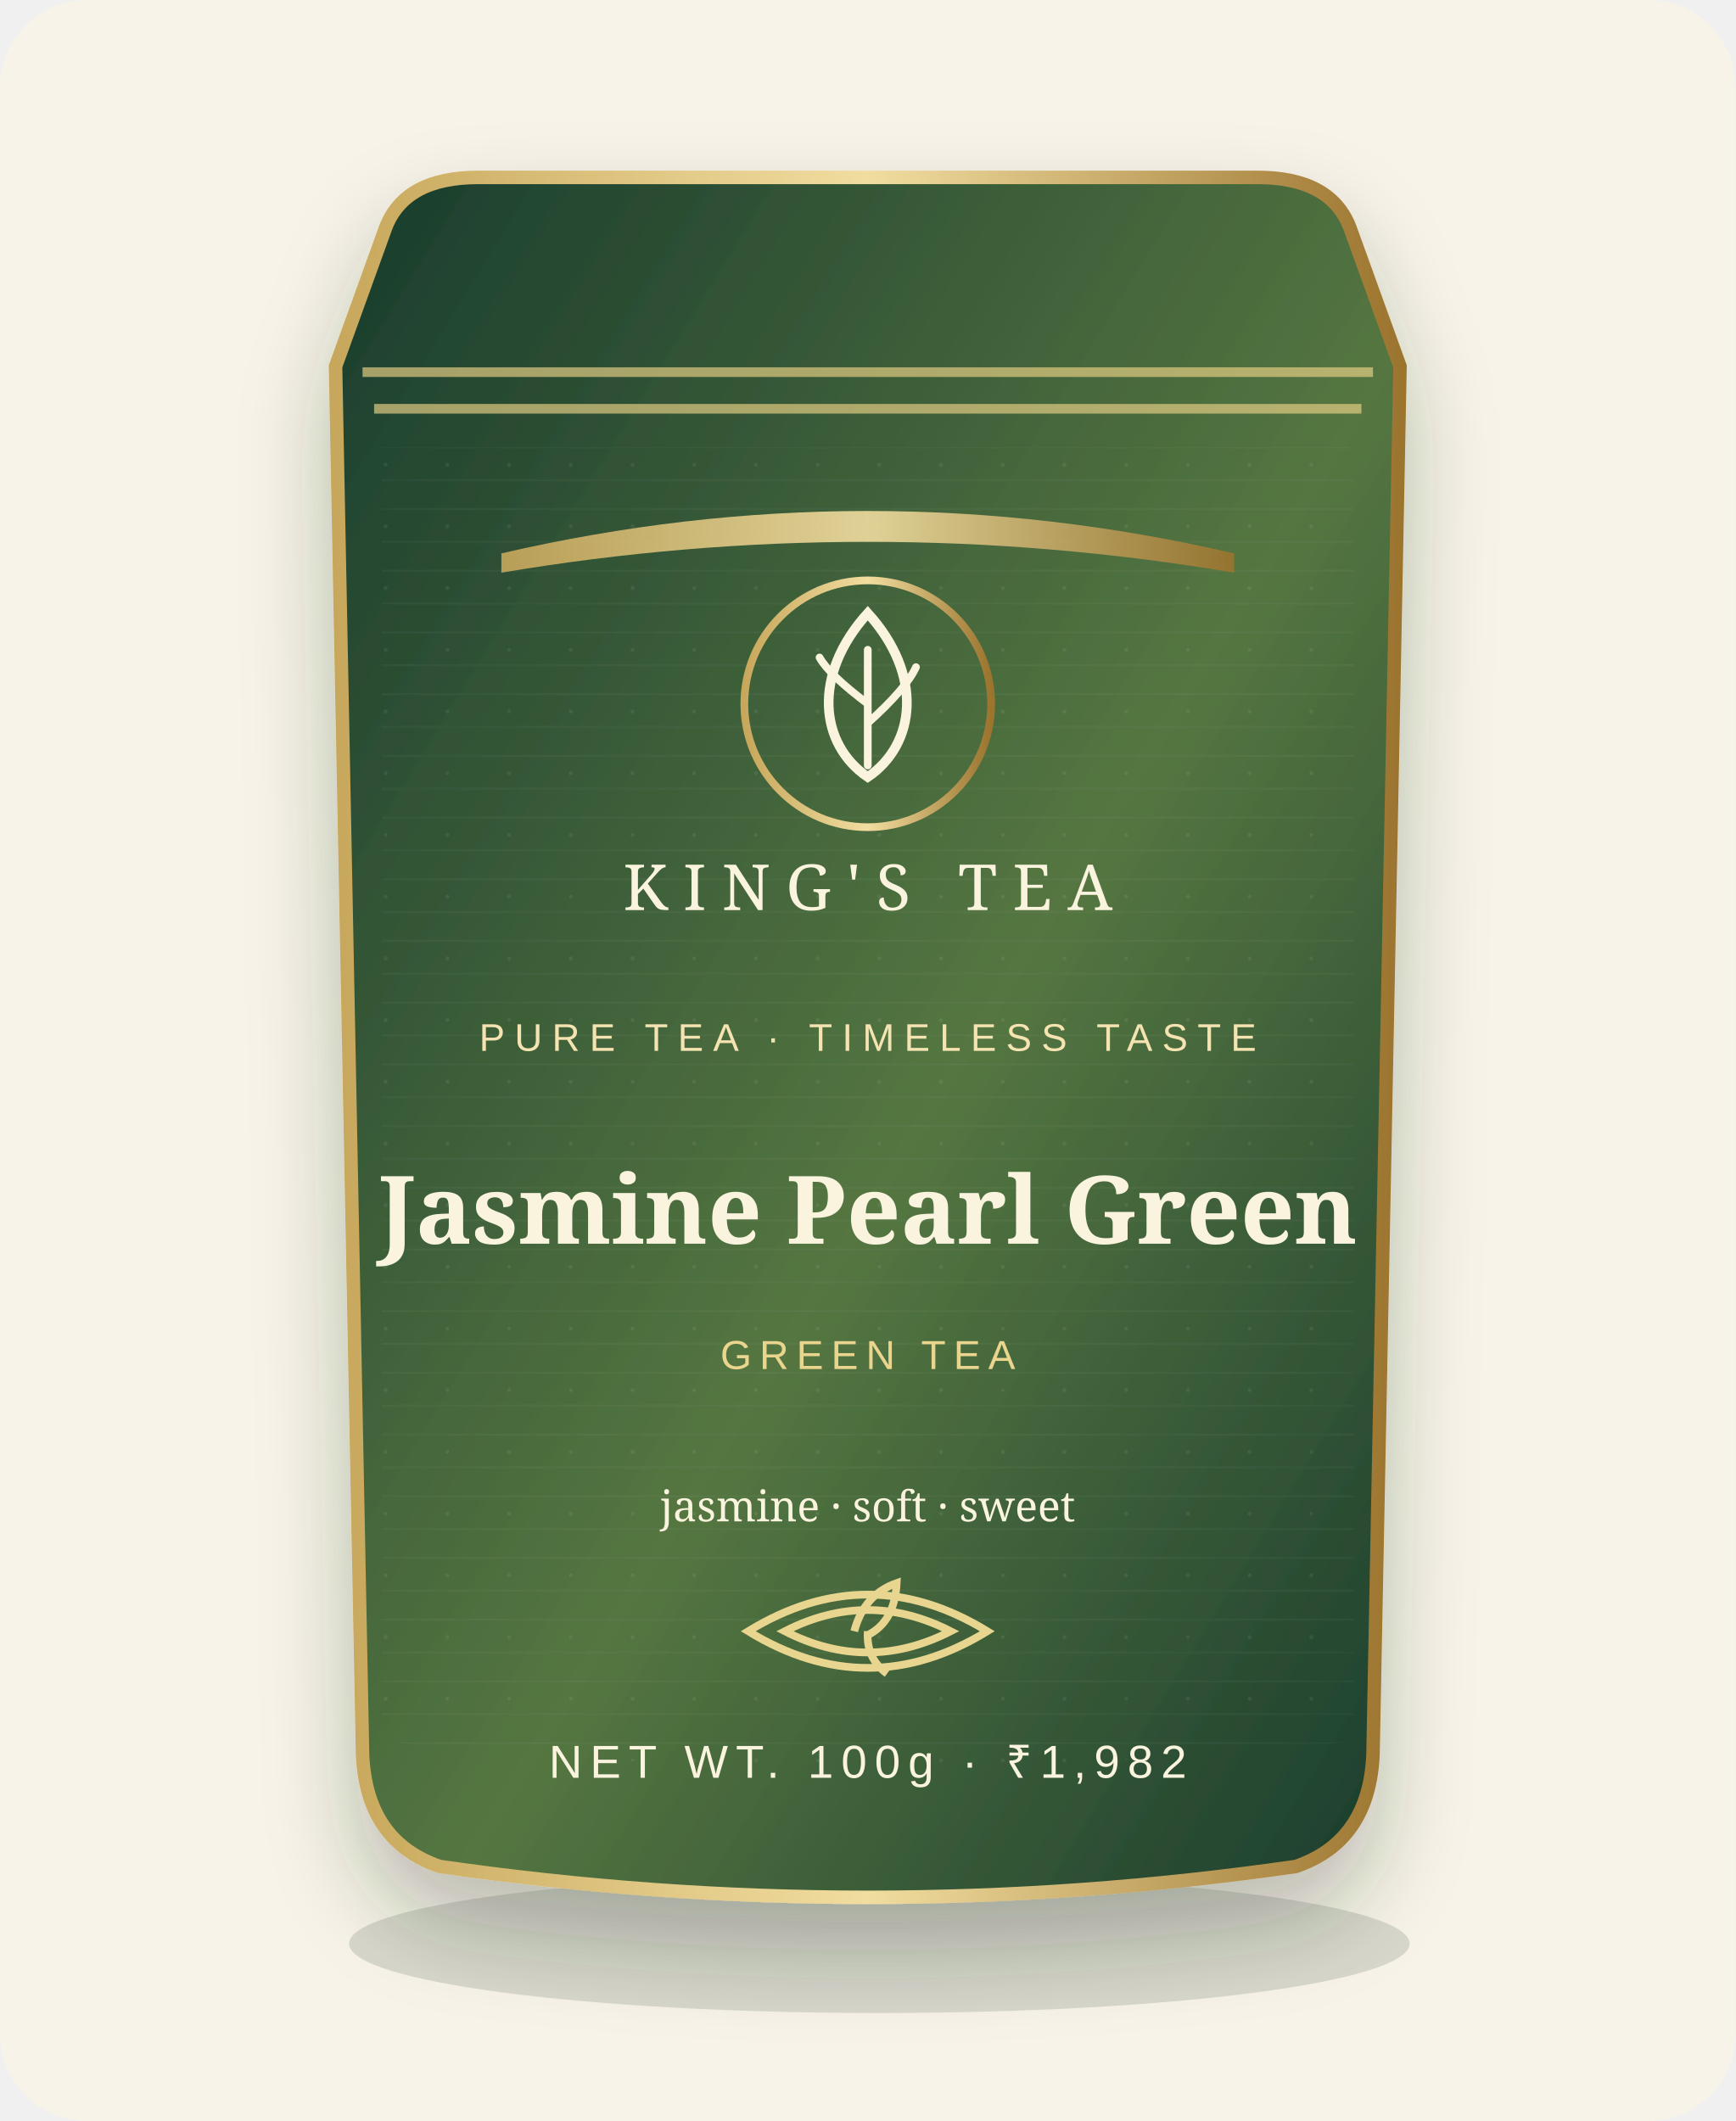
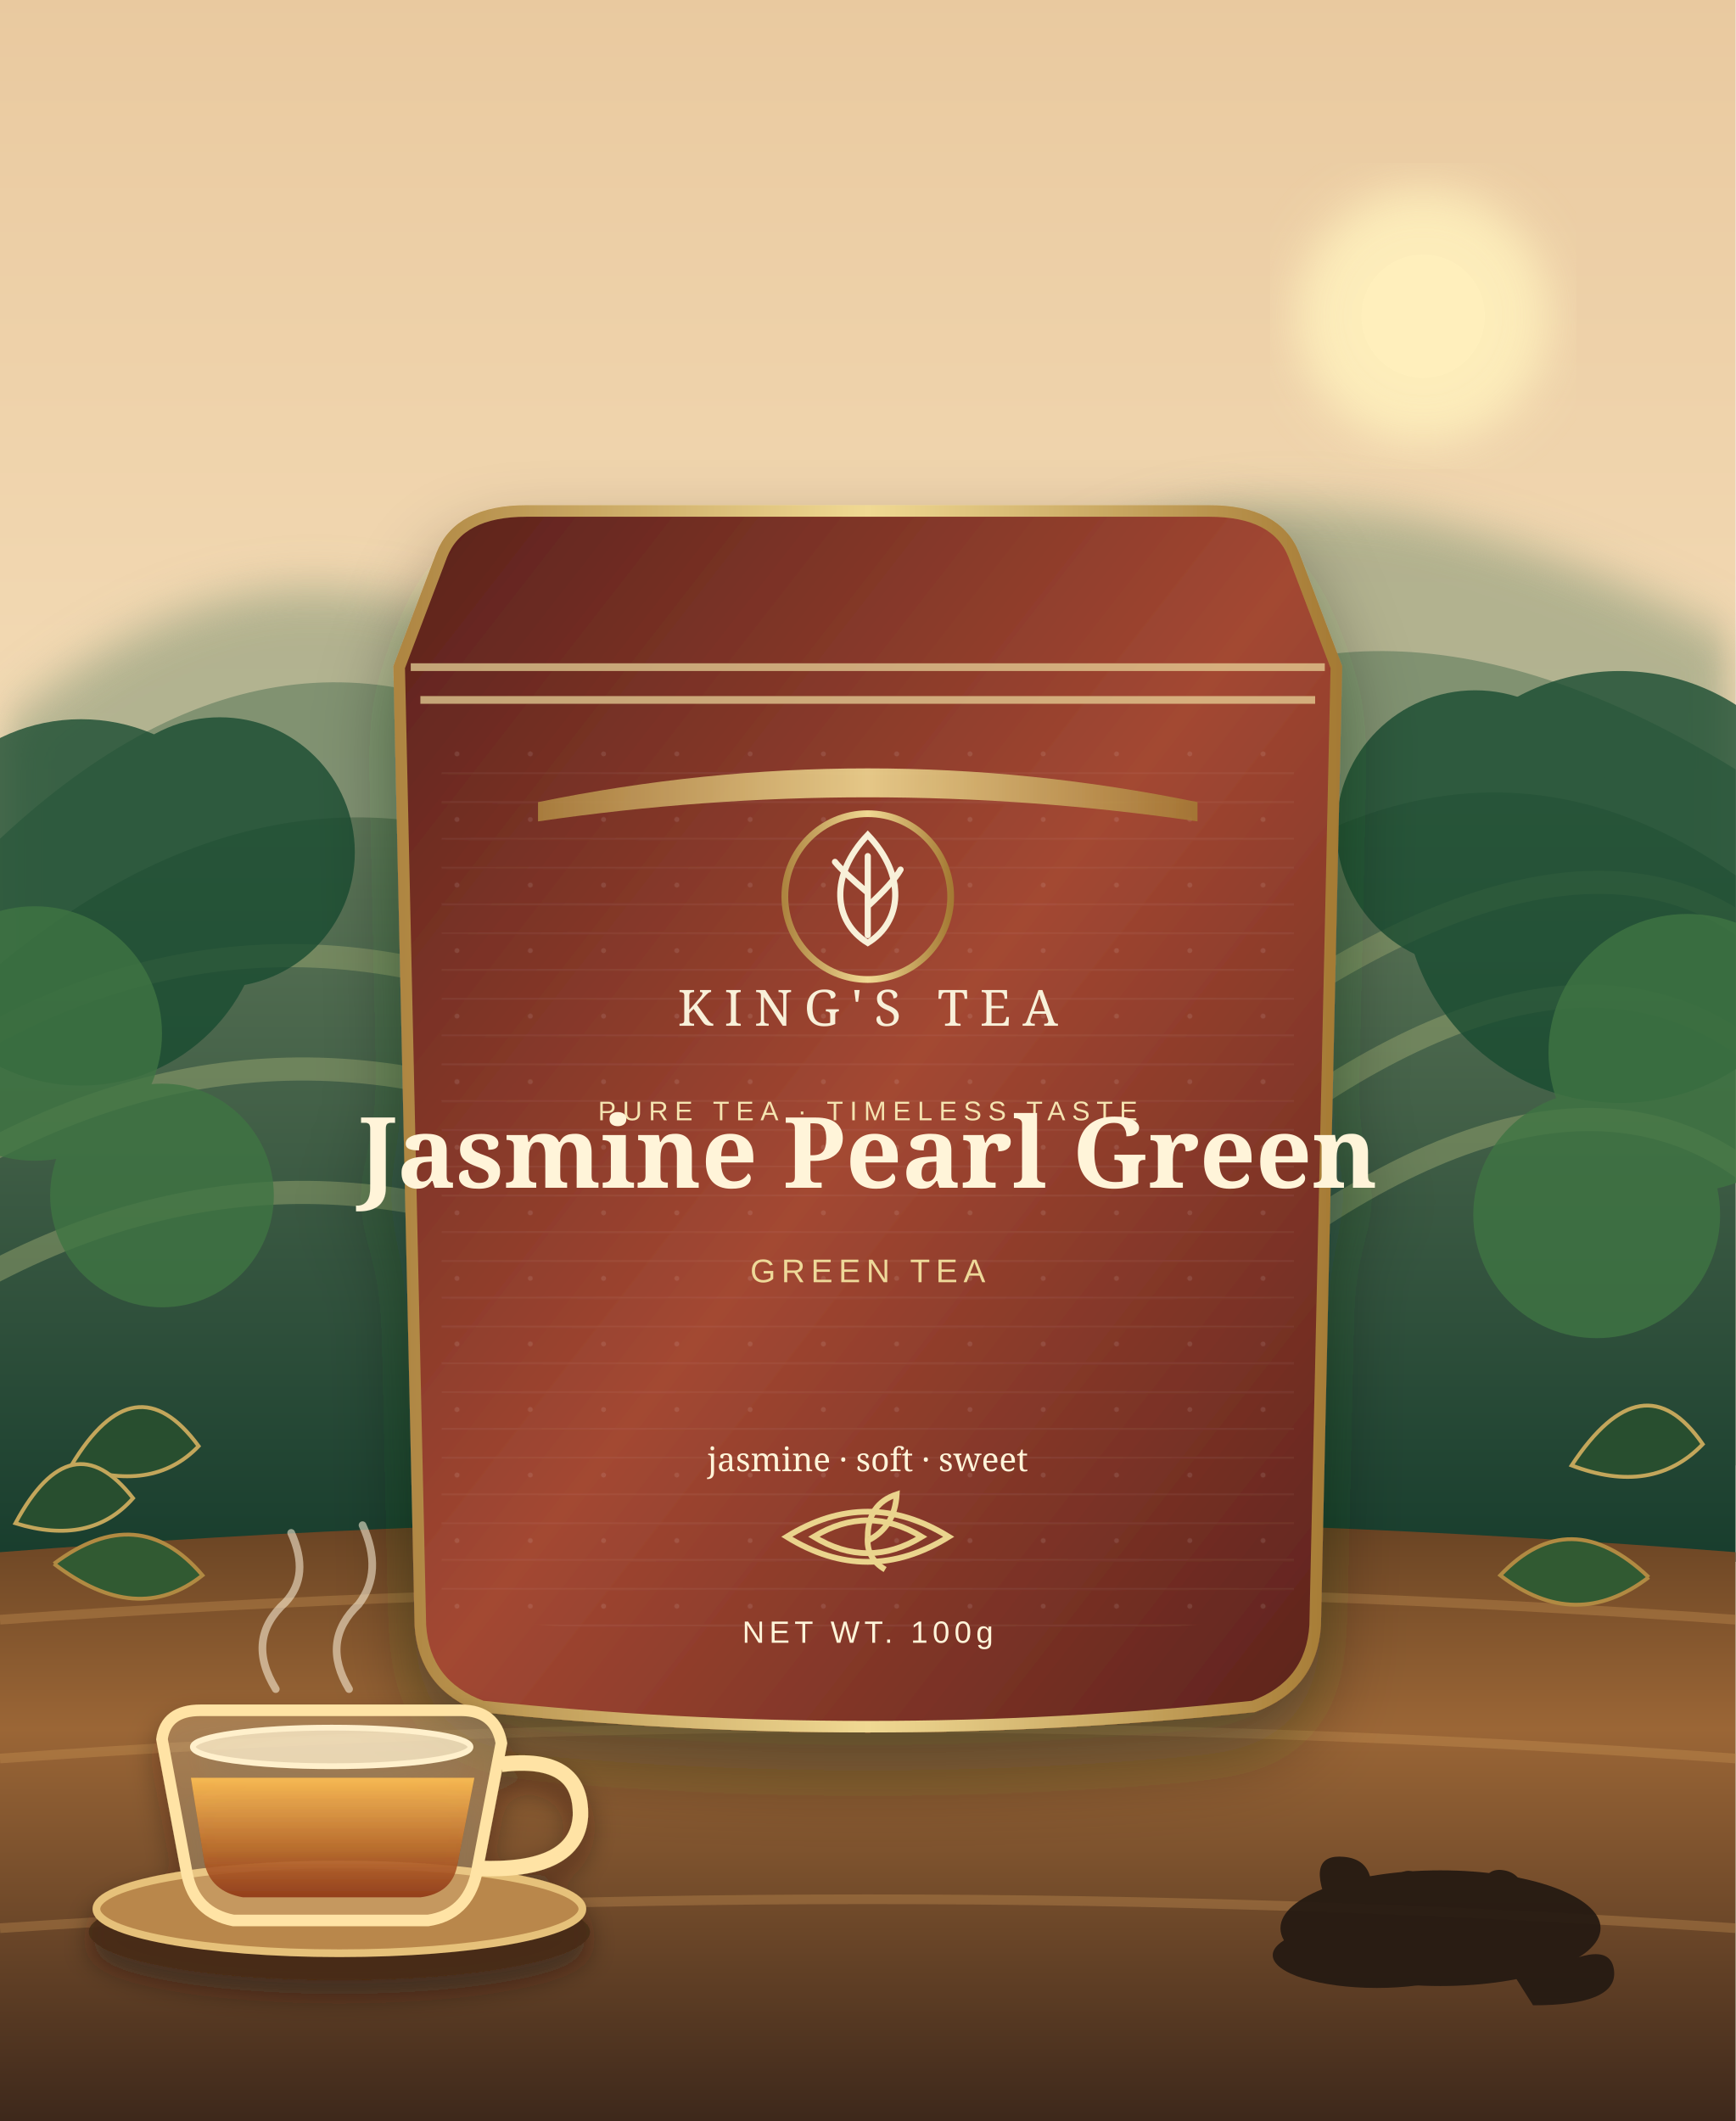
<svg xmlns="http://www.w3.org/2000/svg" width="900" height="1100" viewBox="0 0 900 1100" role="img" aria-labelledby="title desc">
  <defs>
+     <linearGradient id="sky" x2="0" y2="1">
+       <stop stop-color="#e9c99f" />
+       <stop offset=".45" stop-color="#f6dfba" />
+       <stop offset="1" stop-color="#a5b58a" />
+     </linearGradient>
+     <linearGradient id="hills" x2="0" y2="1">
+       <stop stop-color="#61795a" />
+       <stop offset="1" stop-color="#183d2d" />
+     </linearGradient>
    <linearGradient id="pouch" x1="0" y1="0" x2="1" y2="1">
-       <stop stop-color="#183b2d" />
-       <stop offset=".55" stop-color="#557641" />
-       <stop offset="1" stop-color="#183b2d" />
+       <stop stop-color="#5a211c" />
+       <stop offset=".5" stop-color="#a34832" />
+       <stop offset="1" stop-color="#5a211c" />
    </linearGradient>
-     <linearGradient id="foil" x1="0" y1="0" x2="1" y2="0">
-       <stop stop-color="#c7a75b" />
-       <stop offset=".5" stop-color="#f1dda0" />
-       <stop offset="1" stop-color="#9b742e" />
+     <linearGradient id="foil" x2="1">
+       <stop stop-color="#ae8541" />
+       <stop offset=".5" stop-color="#f0d993" />
+       <stop offset="1" stop-color="#a57a34" />
    </linearGradient>
+     <linearGradient id="wood" x2="0" y2="1">
+       <stop stop-color="#684323" />
+       <stop offset=".35" stop-color="#9b6636" />
+       <stop offset="1" stop-color="#3d281b" />
+     </linearGradient>
+     <linearGradient id="tea" x2="0" y2="1">
+       <stop stop-color="#ffbf54" />
+       <stop offset="1" stop-color="#8e3515" />
+     </linearGradient>
+     <filter id="soft">
+       <feGaussianBlur stdDeviation="12" />
+     </filter>
    <filter id="shadow" x="-30%" y="-20%" width="160%" height="160%">
-       <feDropShadow dx="0" dy="24" stdDeviation="22" flood-color="#1a2c20" flood-opacity=".28" />
+       <feDropShadow dx="0" dy="20" stdDeviation="20" flood-color="#10271d" flood-opacity=".42" />
    </filter>
-     <pattern id="grain" width="32" height="32" patternUnits="userSpaceOnUse">
-       <path d="M0 8h32M0 25h32" stroke="#fff" stroke-opacity=".035" />
-       <circle cx="8" cy="17" r="1" fill="#fff" fill-opacity=".07" />
+     <filter id="cupShadow" x="-40%" y="-40%" width="180%" height="190%">
+       <feDropShadow dx="0" dy="8" stdDeviation="7" flood-color="#20170e" flood-opacity=".5" />
+     </filter>
+     <pattern id="grain" width="38" height="34" patternUnits="userSpaceOnUse">
+       <path d="M0 8h38M0 27h38" stroke="#fff" stroke-opacity=".045" />
+       <circle cx="9" cy="17" r="1.3" fill="#fff" fill-opacity=".1" />
    </pattern>
  </defs>
-   <rect width="900" height="1100" rx="45" fill="#f7f3e8" />
-   <ellipse cx="456" cy="1008" rx="275" ry="36" fill="#18271f" opacity=".14" />
+   <rect width="900" height="1100" fill="url(#sky)" />
+   <circle cx="738" cy="164" r="66" fill="#fff1bd" opacity=".86" filter="url(#soft)" />
+   <circle cx="738" cy="164" r="32" fill="#fff0bd" opacity=".9" />
+   <path d="M0 378 Q132 260 266 334 T530 307 T900 332 V700 H0Z" fill="#8b9b7a" opacity=".62" filter="url(#soft)" />
+   <path d="M0 435 Q153 292 306 401 Q424 291 574 390 Q708 281 900 399 V760 H0Z" fill="#718768" opacity=".76" />
+   <path d="M0 500 Q162 366 328 468 Q489 354 640 458 Q774 366 900 454 V810 H0Z" fill="url(#hills)" />
+   <g fill="none" stroke="#9eaa72" stroke-width="12" opacity=".46">
+     <path d="M-40 558 Q125 446 310 535 T680 510 T950 530" />
+     <path d="M-40 617 Q135 504 320 595 T680 570 T950 590" />
+     <path d="M-40 681 Q135 568 320 659 T680 634 T950 654" />
+   </g>
+   <g fill="#174a30" opacity=".78">
+     <circle cx="42" cy="468" r="95" />
+     <circle cx="114" cy="442" r="70" />
+     <circle cx="840" cy="460" r="112" />
+     <circle cx="765" cy="430" r="72" />
+   </g>
+   <g fill="#3f7442" opacity=".8">
+     <circle cx="18" cy="536" r="66" />
+     <circle cx="875" cy="546" r="72" />
+     <circle cx="84" cy="620" r="58" />
+     <circle cx="828" cy="630" r="64" />
+   </g>
+   <path d="M0 805 Q450 770 900 805 V1100 H0Z" fill="url(#wood)" />
+   <path d="M0 840 Q450 808 900 840 M0 912 Q450 880 900 912 M0 1000 Q450 970 900 1000" fill="none" stroke="#d19a57" stroke-width="5" opacity=".32" />
+   <path d="M28 811 Q72 778 105 817 Q71 844 28 811 M855 818 Q814 779 778 817 Q817 847 855 818" fill="#315a32" stroke="#b18a42" stroke-width="2" />
+   <g fill="#261a12" opacity=".95">
+     <ellipse cx="747" cy="1000" rx="83" ry="30" />
+     <ellipse cx="714" cy="1014" rx="54" ry="17" />
+     <path d="M690 991q-14-30 7-28t11 34q18-38 30-22t-12 37q35-29 41-9t-43 25q-35 7-34-37Z" />
+     <path d="M771 1002q-8-35 9-32t9 39q21-31 31-15t-21 30q36-20 38-2t-42 18Z" />
+   </g>
  <g filter="url(#shadow)">
-     <path d="M200 118 Q210 92 248 92 H652 Q690 92 700 118 L726 190 L712 910 Q710 955 672 968 Q450 1000 228 968 Q190 955 188 910 L174 190 Z" fill="url(#pouch)" stroke="url(#foil)" stroke-width="7" />
-     <path d="M188 193 H712 M194 212 H706" stroke="#e7cf85" stroke-opacity=".67" stroke-width="5" />
-     <path d="M198 232 H702 V903 Q450 930 198 903 Z" fill="url(#grain)" />
-     <path d="M260 287 Q450 243 640 287 L640 297 Q450 265 260 297Z" fill="url(#foil)" opacity=".9" />
-     <circle cx="450" cy="365" r="64" fill="none" stroke="url(#foil)" stroke-width="4" />
-     <path d="M450 318 C421 350 425 386 450 403 C475 386 479 350 450 318Z" fill="none" stroke="#faf4df" stroke-width="5" />
-     <path d="M450 337 V397 M450 365 Q430 350 425 341 M450 375 Q470 357 475 346" fill="none" stroke="#faf4df" stroke-width="4" stroke-linecap="round" />
-     <text x="450" y="472" text-anchor="middle" font-family="Georgia,serif" font-size="33" letter-spacing="8" fill="#faf4df">KING'S TEA</text>
-     <path d="M310 497 H590" stroke="url(#foil)" stroke-width="3" />
-     <text x="450" y="545" text-anchor="middle" font-family="Arial,sans-serif" font-size="20" letter-spacing="5" fill="#f5e4b1">PURE TEA · TIMELESS TASTE</text>
-     <text text-anchor="middle" font-family="Georgia,serif" font-size="49" font-weight="bold" fill="#faf4df">
-       <tspan x="450" y="645">Jasmine Pearl Green</tspan>
+     <path d="M229 288 Q238 265 273 265 H627 Q662 265 671 288 L693 346 L682 843 Q680 874 650 885 Q450 906 250 885 Q220 874 218 843 L207 346 Z" fill="url(#pouch)" stroke="url(#foil)" stroke-width="6" />
+     <path d="M213 346 H687 M218 363 H682" stroke="#edda9d" stroke-opacity=".7" stroke-width="4" />
+     <path d="M229 383 H671 V838 Q450 861 229 838Z" fill="url(#grain)" />
+     <path d="M279 416 Q450 381 621 416 L621 426 Q450 401 279 426Z" fill="url(#foil)" opacity=".88" />
+     <circle cx="450" cy="465" r="43" fill="none" stroke="url(#foil)" stroke-width="3.5" />
+     <path d="M450 433 C430 454 432 478 450 489 C468 478 470 454 450 433Z M450 444 V485 M450 463 Q437 452 433 447 M450 470 Q463 458 467 451" fill="none" stroke="#f8f0d9" stroke-width="3.2" stroke-linecap="round" />
+     <text x="450" y="532" text-anchor="middle" font-family="Georgia,serif" font-size="26" letter-spacing="6" fill="#f8f0d9">KING'S TEA</text>
+     <path d="M328 550 H572" stroke="url(#foil)" stroke-width="2.5" />
+     <text x="450" y="581" text-anchor="middle" font-family="Arial,sans-serif" font-size="14" letter-spacing="3.4" fill="#f5e4b1">PURE TEA · TIMELESS TASTE</text>
+     <text text-anchor="middle" font-family="Georgia,serif" font-size="51" font-weight="bold" fill="#fff4d9">
+       <tspan x="450" y="616">Jasmine Pearl Green</tspan>
    </text>
-     <text x="450" y="710" text-anchor="middle" font-family="Arial,sans-serif" font-size="21" letter-spacing="4" fill="#ead58e">GREEN TEA</text>
-     <path d="M295 741 H605" stroke="url(#foil)" stroke-width="2" opacity=".85" />
-     <text x="450" y="789" text-anchor="middle" font-family="Georgia,serif" font-size="22" fill="#faf4df">jasmine · soft · sweet</text>
-     <g transform="translate(450 846)" fill="none" stroke="#e8d58f" stroke-width="4">
-       <path d="M-62 0 Q0 -38 62 0 Q0 38 -62 0Z" />
-       <path d="M-43 0 Q0 -22 43 0 Q0 22 -43 0Z" />
-       <path d="M-7 0 Q-2 -19 15 -25 Q14 -5 0 2 M0 0 Q-1 14 10 22" />
+     <text x="450" y="665" text-anchor="middle" font-family="Arial,sans-serif" font-size="17" letter-spacing="3" fill="#eed999">GREEN TEA</text>
+     <path d="M327 728 H573" stroke="url(#foil)" stroke-width="2" opacity=".88" />
+     <text x="450" y="763" text-anchor="middle" font-family="Georgia,serif" font-size="17" fill="#fff4d9">jasmine  ·  soft  ·  sweet</text>
+     <g transform="translate(450 797)" fill="none" stroke="#ead48d" stroke-width="3">
+       <path d="M-42 0 Q0 -26 42 0 Q0 26 -42 0Z" />
+       <path d="M-28 0 Q0 -17 28 0 Q0 17 -28 0Z" />
+       <path d="M0 0 Q0 -17 15 -22 Q14 -5 0 2 M0 0 Q-1 11 9 17" />
    </g>
-     <text x="450" y="922" text-anchor="middle" font-family="Arial,sans-serif" font-size="24" letter-spacing="4" fill="#faf4df">NET WT. 100g  ·  ₹1,982</text>
+     <text x="450" y="852" text-anchor="middle" font-family="Arial,sans-serif" font-size="16" letter-spacing="2.4" fill="#fff4d9">NET WT. 100g</text>
+   </g>
+   <g filter="url(#cupShadow)">
+     <ellipse cx="176" cy="1002" rx="130" ry="25" fill="#4a2d18" opacity=".9" />
+     <ellipse cx="176" cy="990" rx="126" ry="23" fill="#b9874b" stroke="#e6c17a" stroke-width="4" />
+     <path d="M84 902 Q86 887 104 887 H239 Q257 887 260 904 L247 972 Q242 993 222 996 H121 Q101 992 97 972Z" fill="#f5ddaa" fill-opacity=".2" stroke="#ffe3a5" stroke-width="6" />
+     <path d="M99 922 H246 L237 968 Q234 982 218 984 H126 Q109 981 106 966Z" fill="url(#tea)" opacity=".9" />
+     <path d="M260 915 Q302 910 301 942 Q299 971 248 969" fill="none" stroke="#ffe3a5" stroke-width="8" />
+     <ellipse cx="172" cy="906" rx="72" ry="10" fill="#fff0cc" fill-opacity=".75" stroke="#fff0cc" stroke-width="3" />
+   </g>
+   <g fill="none" stroke="#fff4dc" stroke-width="4" stroke-linecap="round" opacity=".55">
+     <path d="M143 876 Q127 850 148 831 Q161 817 151 795" />
+     <path d="M181 876 Q166 851 186 832 Q199 815 188 791" />
+   </g>
+   <g fill="#284e2f" stroke="#c3a65b" stroke-width="2">
+     <path d="M37 760 Q70 705 103 750 Q79 775 37 760Z" />
+     <path d="M8 790 Q37 736 69 777 Q47 802 8 790Z" />
+     <path d="M815 760 Q852 704 883 749 Q857 776 815 760Z" />
  </g>
</svg>
